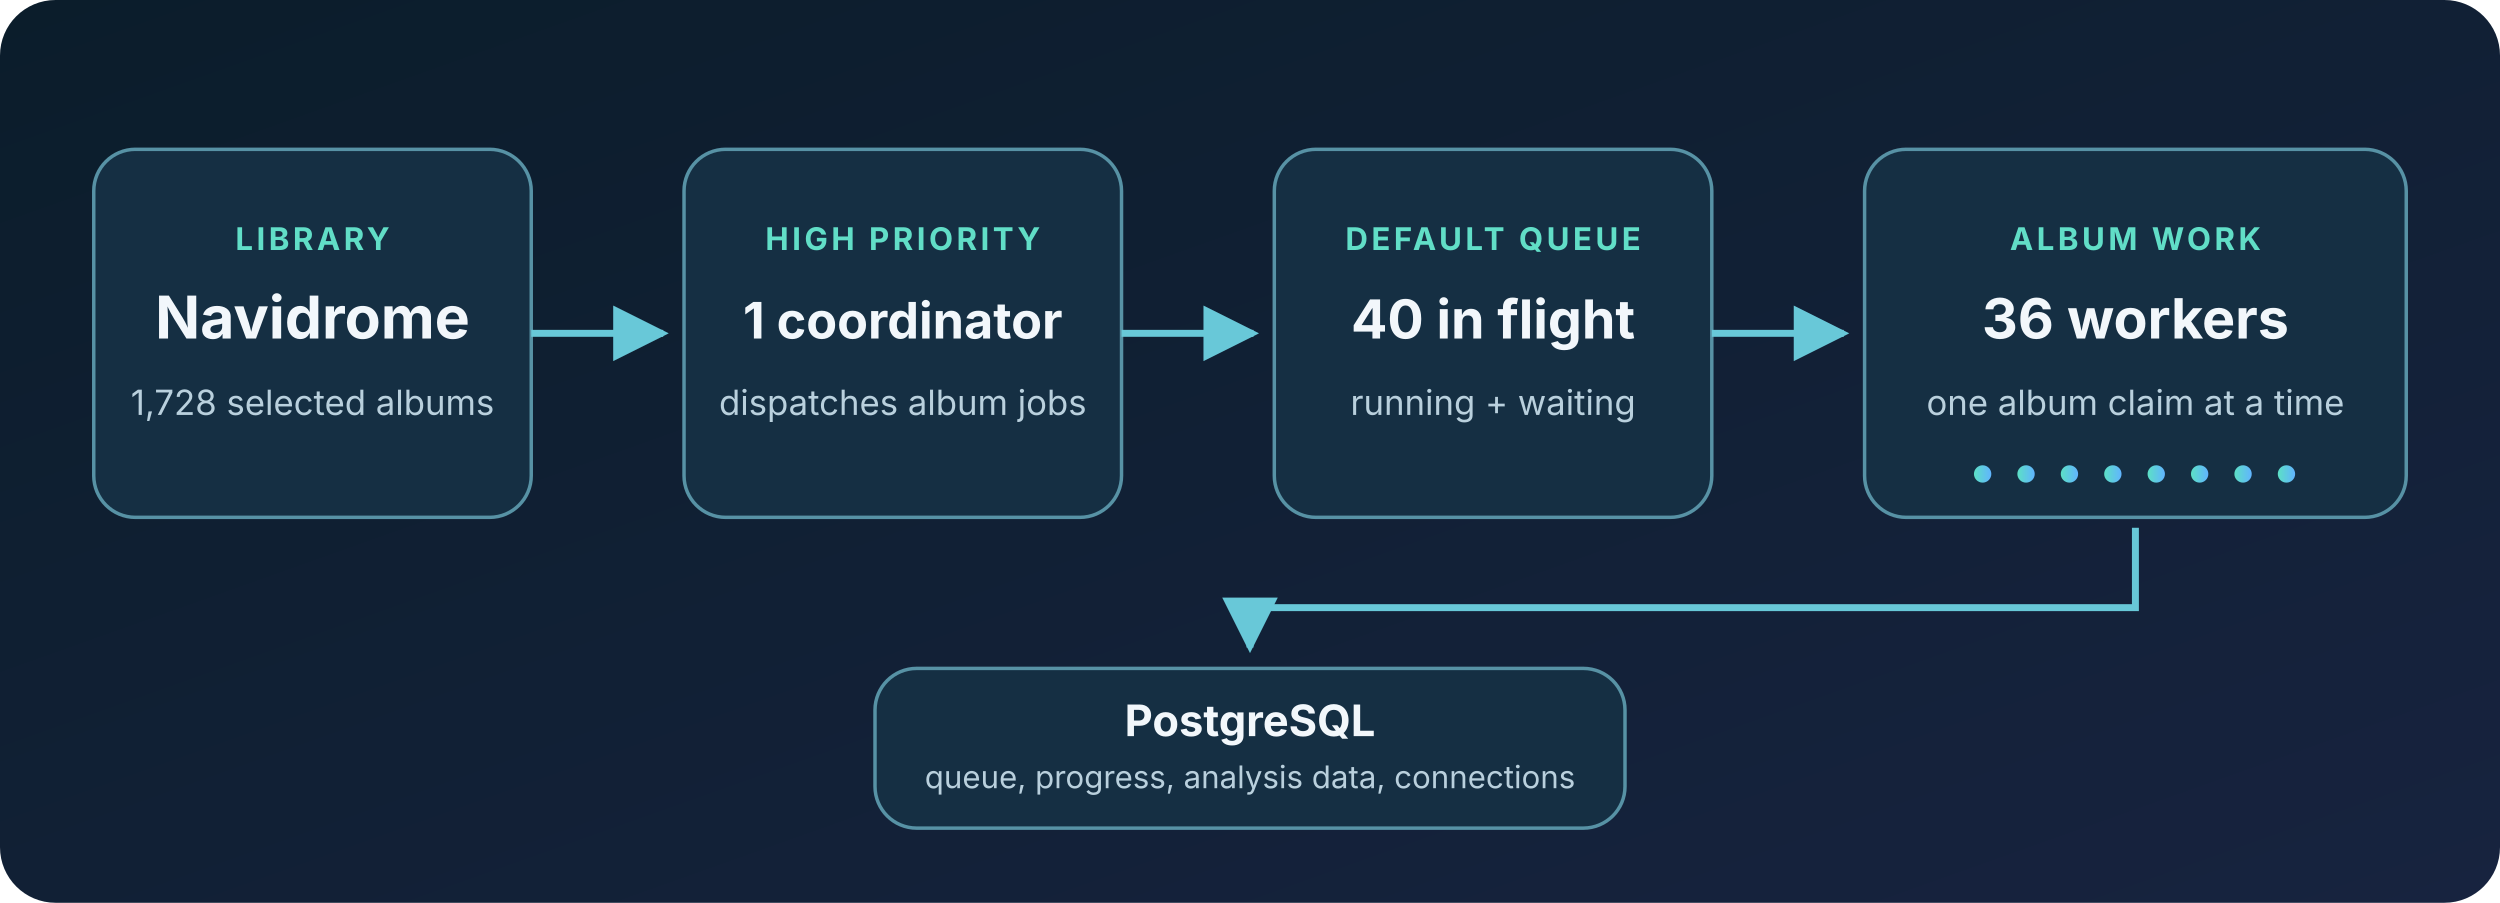
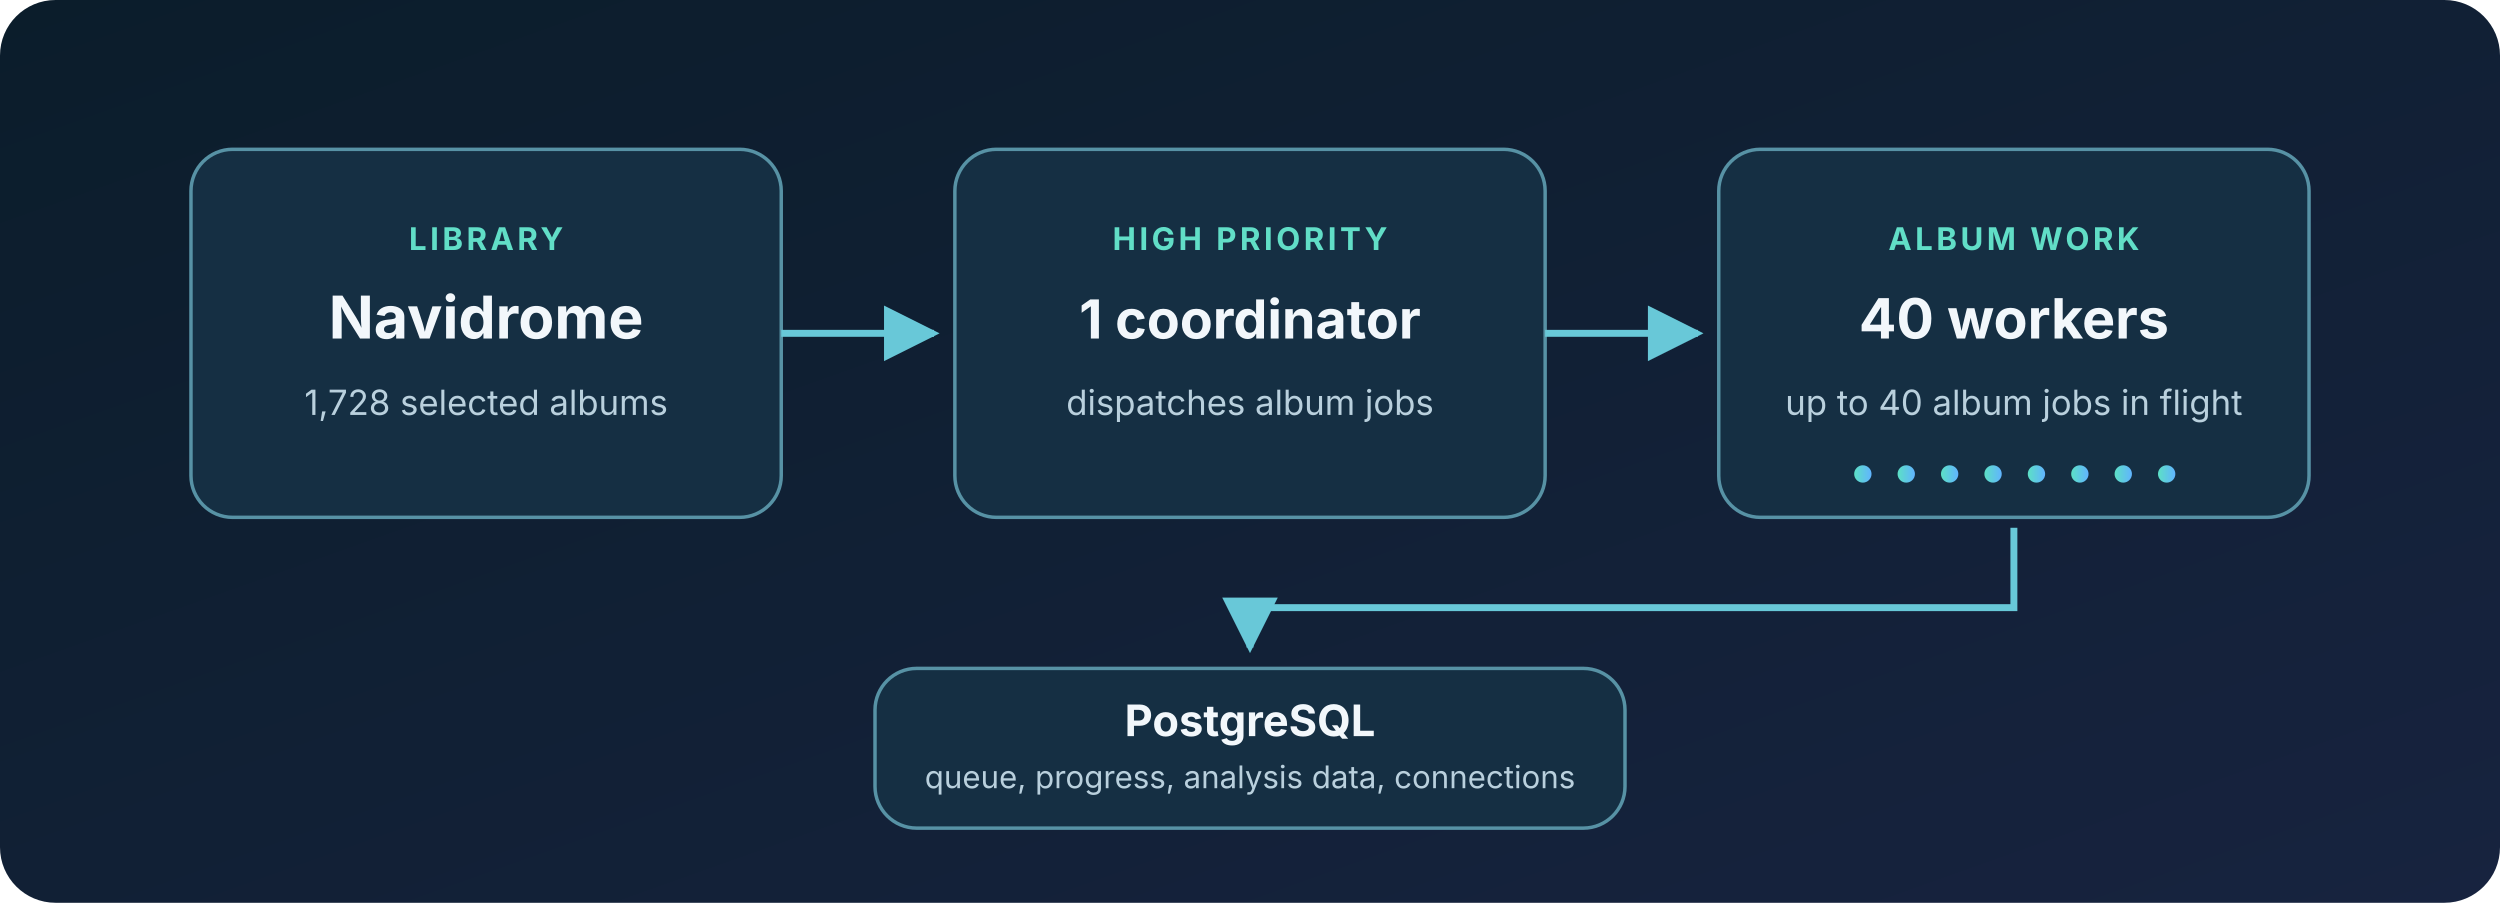
- <svg xmlns="http://www.w3.org/2000/svg" width="1440" height="520" viewBox="0 0 1440 520" role="img" aria-label="Navidrome supplies albums to one high-priority coordinator, which maintains up to 40 album jobs in the default queue for 36 workers; the workers share PostgreSQL connections">
+ <svg xmlns="http://www.w3.org/2000/svg" width="1440" height="520" viewBox="0 0 1440 520" role="img" aria-label="Navidrome supplies 1,728 albums to one high-priority coordinator, which dispatches album jobs to 40 workers, up to 40 jobs in flight; the workers share PostgreSQL connections">
  <defs>
    <linearGradient id="bg" x1="0" y1="0" x2="1" y2="1">
      <stop stop-color="#0b1d2b" />
      <stop offset="1" stop-color="#17233f" />
    </linearGradient>
    <linearGradient id="accent" x1="0" y1="0" x2="1" y2="0">
      <stop stop-color="#5ce0c5" />
      <stop offset="1" stop-color="#61b4ff" />
    </linearGradient>
    <marker id="arrow" viewBox="0 0 10 10" refX="9" refY="5" markerWidth="8" markerHeight="8" orient="auto-start-reverse">
      <path d="M0 0L10 5L0 10" fill="#68c8d8" />
    </marker>
  </defs>
  <rect width="1440" height="520" rx="32" fill="url(#bg)" />
  <g fill="#152f43" stroke="#5792a5" stroke-width="2">
-     <rect x="54" y="86" width="252" height="212" rx="24" />
-     <rect x="394" y="86" width="252" height="212" rx="24" />
-     <rect x="734" y="86" width="252" height="212" rx="24" />
-     <rect x="1074" y="86" width="312" height="212" rx="24" />
+     <rect x="110" y="86" width="340" height="212" rx="24" />
+     <rect x="550" y="86" width="340" height="212" rx="24" />
+     <rect x="990" y="86" width="340" height="212" rx="24" />
    <rect x="504" y="385" width="432" height="92" rx="24" />
  </g>
  <g stroke="#68c8d8" stroke-width="4" fill="none" marker-end="url(#arrow)">
-     <path d="M306 192H382" />
-     <path d="M646 192H722" />
-     <path d="M986 192H1062" />
-     <path d="M1230 304V350H720V373" />
+     <path d="M450 192H538" />
+     <path d="M890 192H978" />
+     <path d="M1160 304V350H720V373" />
  </g>
  <g font-family="Inter, ui-sans-serif, system-ui, sans-serif" text-anchor="middle">
-     <text x="180" y="144" fill="#61dec7" font-size="18" font-weight="700" letter-spacing="2">LIBRARY</text>
-     <text x="180" y="195" fill="#f2f7fb" font-size="34" font-weight="700">Navidrome</text>
-     <text x="180" y="239" fill="#b9d0dd" font-size="20">1,728 selected albums</text>
-     <text x="520" y="144" fill="#61dec7" font-size="18" font-weight="700" letter-spacing="2">HIGH PRIORITY</text>
-     <text x="520" y="195" fill="#f2f7fb" font-size="29" font-weight="700">1 coordinator</text>
-     <text x="520" y="239" fill="#b9d0dd" font-size="20">dispatches album jobs</text>
-     <text x="860" y="144" fill="#61dec7" font-size="18" font-weight="700" letter-spacing="2">DEFAULT QUEUE</text>
-     <text x="860" y="195" fill="#f2f7fb" font-size="31" font-weight="700">40 in flight</text>
-     <text x="860" y="239" fill="#b9d0dd" font-size="20">running + waiting</text>
-     <text x="1230" y="144" fill="#61dec7" font-size="18" font-weight="700" letter-spacing="2">ALBUM WORK</text>
-     <text x="1230" y="195" fill="#f2f7fb" font-size="32" font-weight="700">36 workers</text>
-     <text x="1230" y="239" fill="#b9d0dd" font-size="20">one album claim at a time</text>
+     <text x="280" y="144" fill="#61dec7" font-size="18" font-weight="700" letter-spacing="2">LIBRARY</text>
+     <text x="280" y="195" fill="#f2f7fb" font-size="34" font-weight="700">Navidrome</text>
+     <text x="280" y="239" fill="#b9d0dd" font-size="20">1,728 selected albums</text>
+     <text x="720" y="144" fill="#61dec7" font-size="18" font-weight="700" letter-spacing="2">HIGH PRIORITY</text>
+     <text x="720" y="195" fill="#f2f7fb" font-size="31" font-weight="700">1 coordinator</text>
+     <text x="720" y="239" fill="#b9d0dd" font-size="20">dispatches album jobs</text>
+     <text x="1160" y="144" fill="#61dec7" font-size="18" font-weight="700" letter-spacing="2">ALBUM WORK</text>
+     <text x="1160" y="195" fill="#f2f7fb" font-size="32" font-weight="700">40 workers</text>
+     <text x="1160" y="239" fill="#b9d0dd" font-size="20">up to 40 album jobs in flight</text>
    <text x="720" y="424" fill="#f2f7fb" font-size="25" font-weight="700">PostgreSQL</text>
    <text x="720" y="454" fill="#b9d0dd" font-size="18">queue, progress, analysis data, connections</text>
  </g>
  <g fill="url(#accent)">
-     <circle cx="1142" cy="273" r="5" />
-     <circle cx="1167" cy="273" r="5" />
-     <circle cx="1192" cy="273" r="5" />
-     <circle cx="1217" cy="273" r="5" />
-     <circle cx="1242" cy="273" r="5" />
-     <circle cx="1267" cy="273" r="5" />
-     <circle cx="1292" cy="273" r="5" />
-     <circle cx="1317" cy="273" r="5" />
+     <circle cx="1073" cy="273" r="5" />
+     <circle cx="1098" cy="273" r="5" />
+     <circle cx="1123" cy="273" r="5" />
+     <circle cx="1148" cy="273" r="5" />
+     <circle cx="1173" cy="273" r="5" />
+     <circle cx="1198" cy="273" r="5" />
+     <circle cx="1223" cy="273" r="5" />
+     <circle cx="1248" cy="273" r="5" />
  </g>
</svg>
